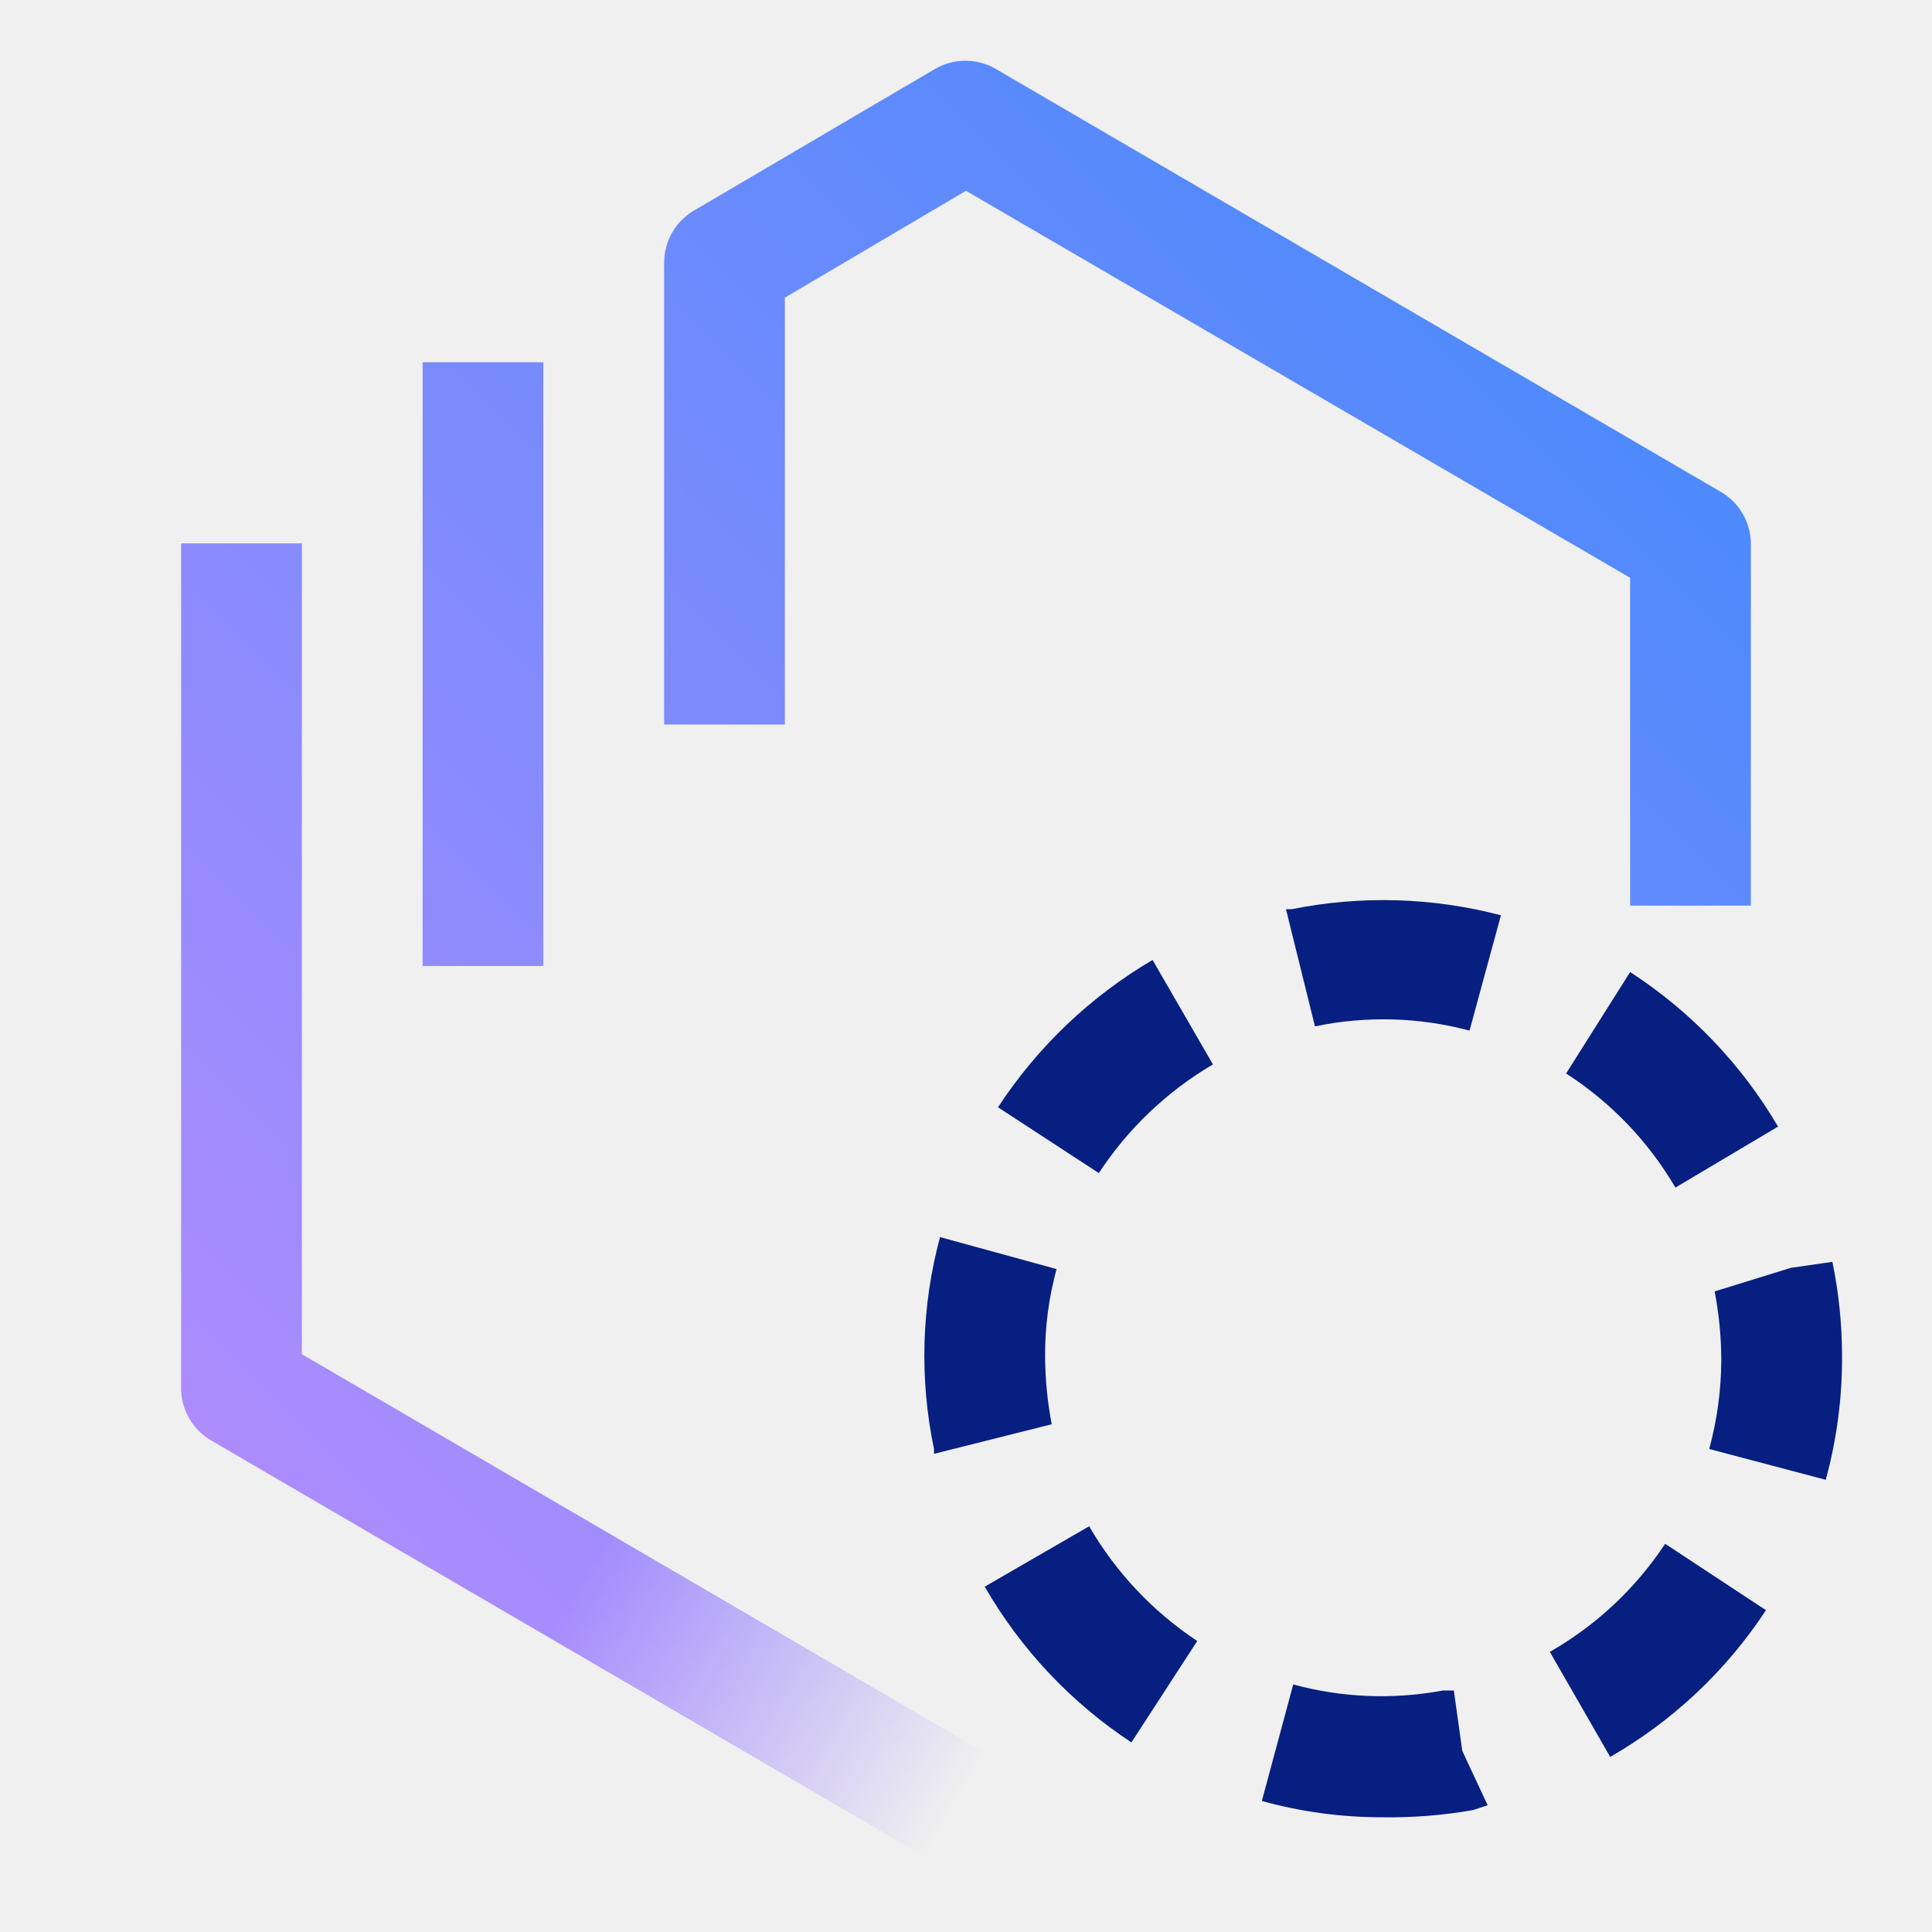
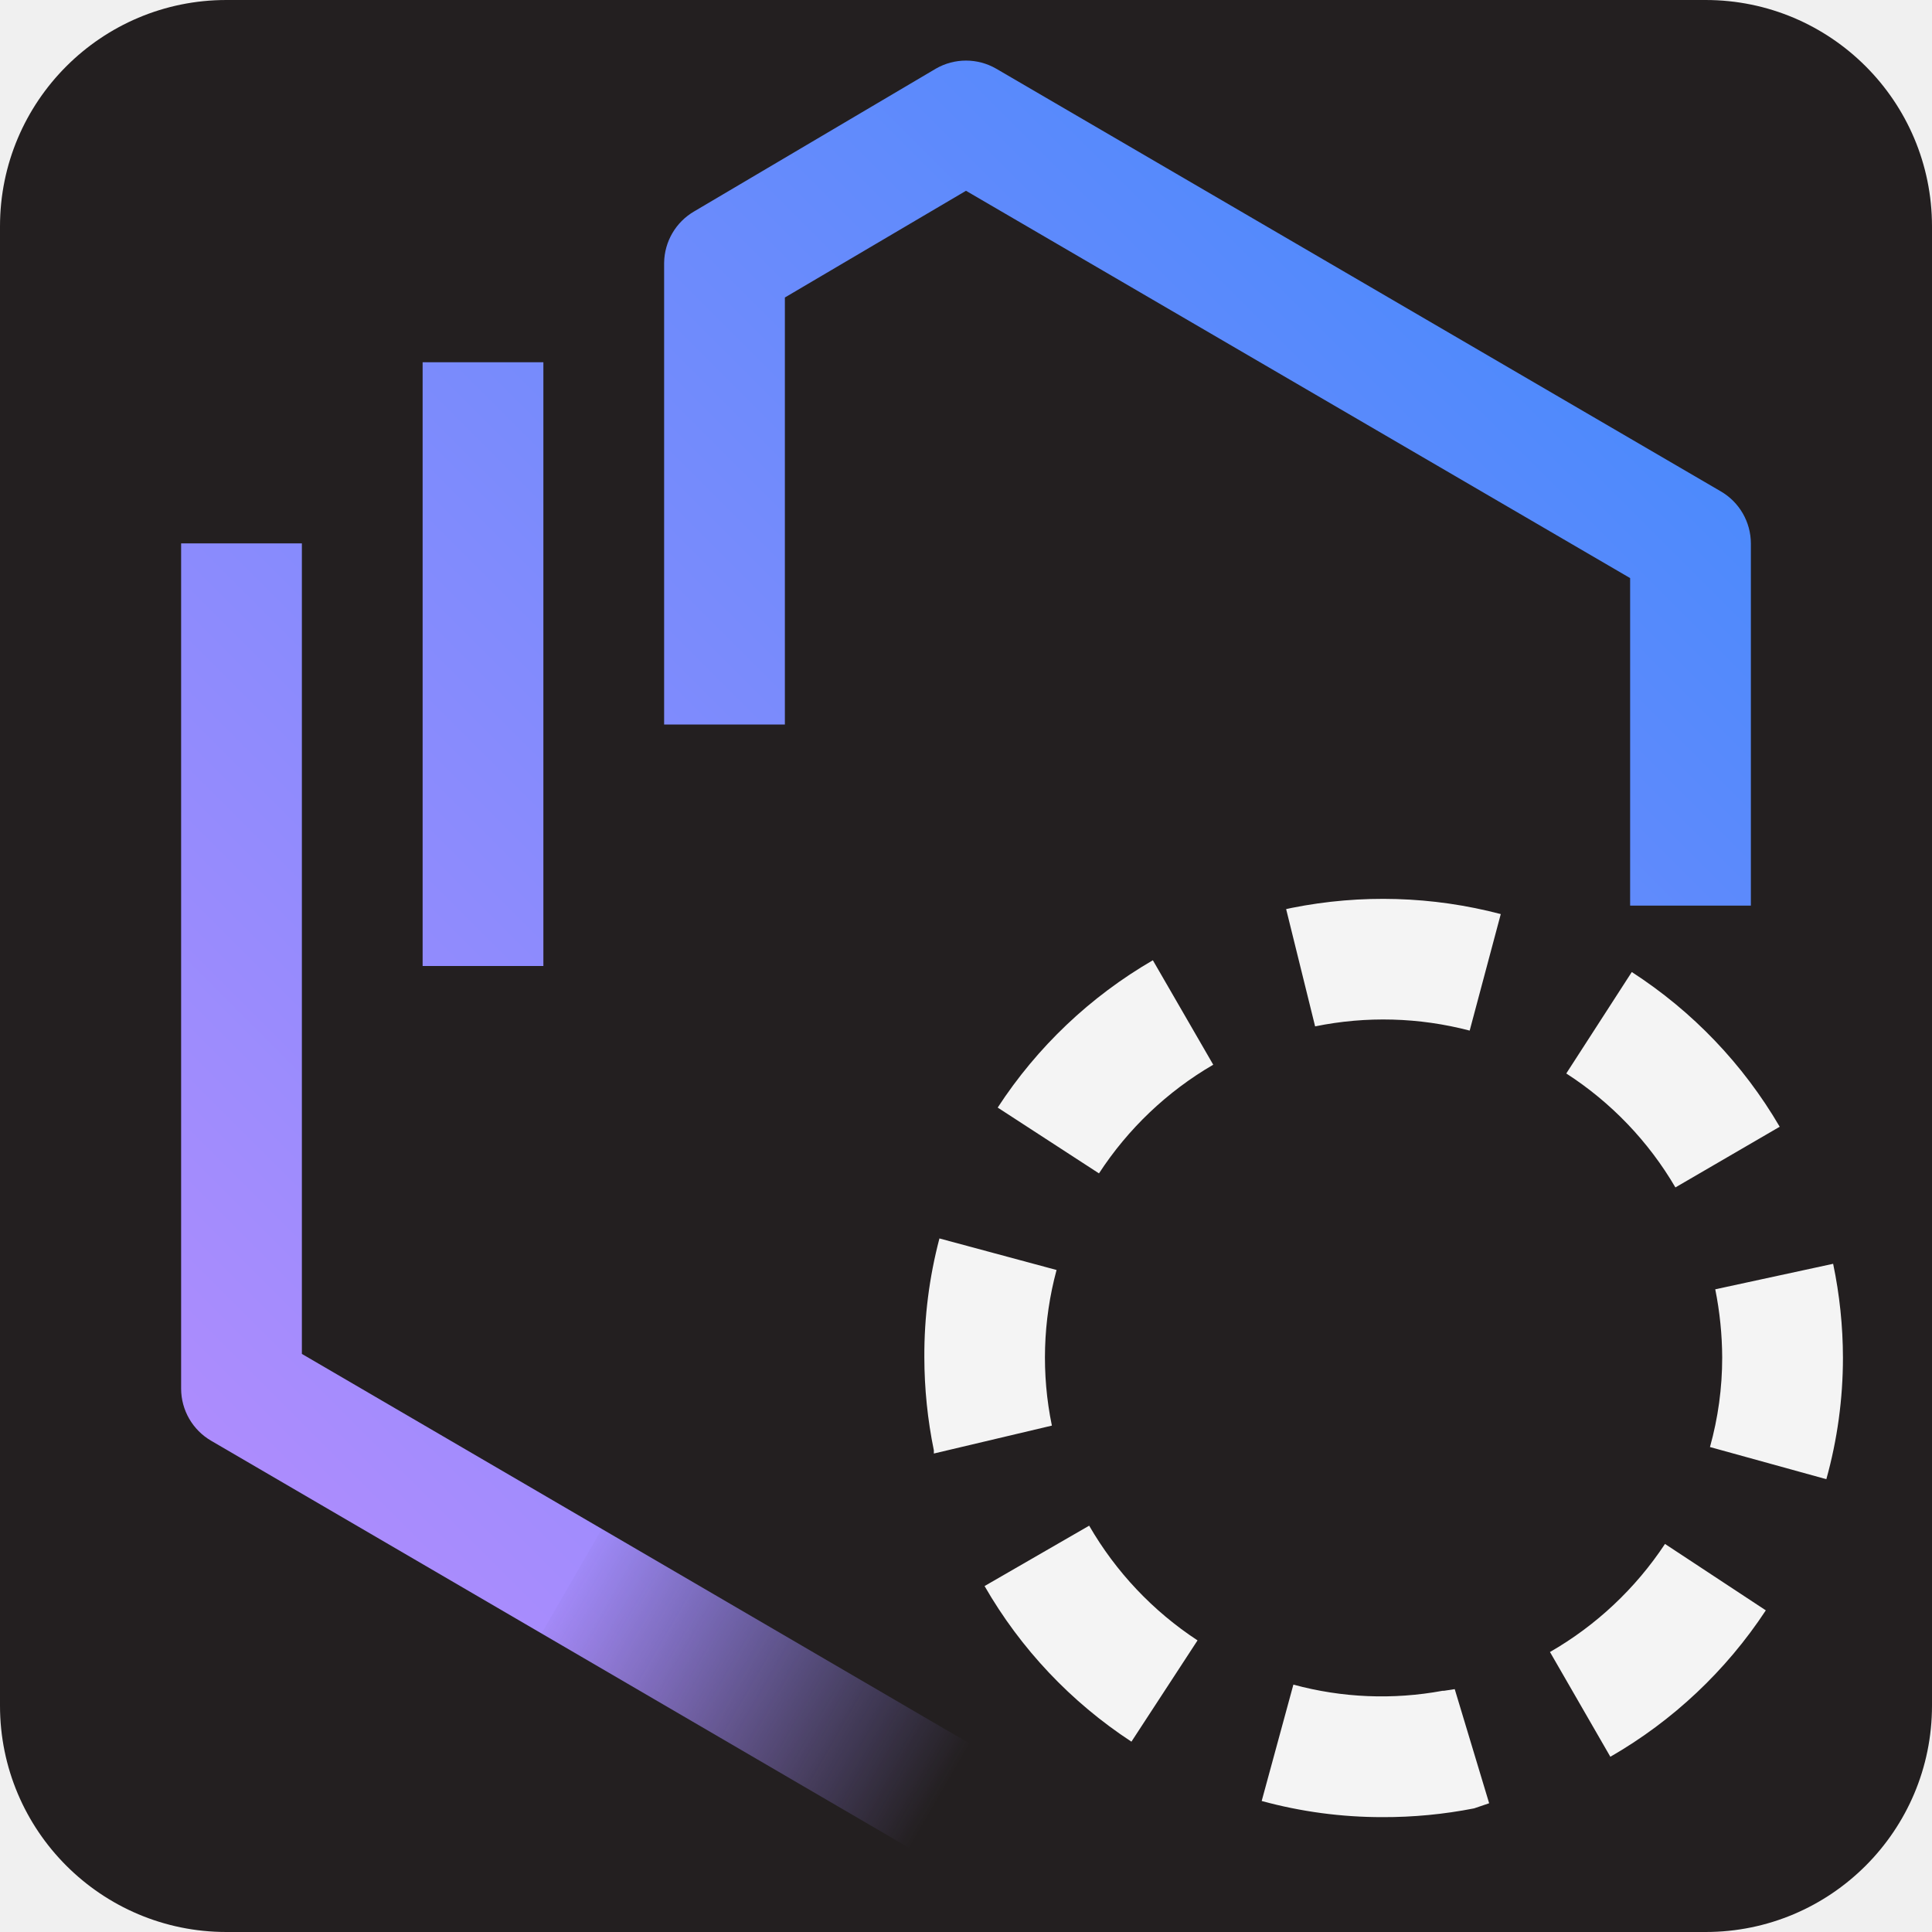
- <svg xmlns="http://www.w3.org/2000/svg" viewBox="0 0 32 32">
+ <svg xmlns="http://www.w3.org/2000/svg" id="Layer_1" data-name="Layer 1" viewBox="0 0 128 128">
  <defs>
-     <style>.cls-1{fill:#fff;}.cls-2{fill:url(#linear-gradient);}.cls-3{fill:#061f80;}.cls-4{mask:url(#mask);}.cls-5{fill:url(#linear-gradient-2);}</style>
-     <linearGradient id="linear-gradient" x1="-32.89" y1="2.17" x2="-29.02" y2="4.4" gradientTransform="matrix(0.5, 1.56, -0.87, 0.9, 31.09, 73.98)" gradientUnits="userSpaceOnUse">
+     <style>.cls-1{fill:#fff;}.cls-2{fill:url(#linear-gradient);}.cls-3{fill:#231f20;}.cls-4{fill:#f4f4f4;}.cls-5{mask:url(#mask);}.cls-6{fill:url(#linear-gradient-2);}</style>
+     <linearGradient id="linear-gradient" x1="79.53" y1="130.54" x2="94.99" y2="139.47" gradientTransform="matrix(0.5, 1.56, -0.87, 0.9, 124.37, -144.26)" gradientUnits="userSpaceOnUse">
      <stop offset="0" stop-opacity="0" />
      <stop offset="0.9" />
    </linearGradient>
-     <mask id="mask" x="0" y="0" width="32" height="32" maskUnits="userSpaceOnUse">
-       <path class="cls-1" d="M29,15H27V9.57L16,3.16,13,4.93V12H11V4.35a1,1,0,0,1,.49-.86l4-2.35a1,1,0,0,1,1,0l12,7A1,1,0,0,1,29,9Z" />
-       <rect class="cls-1" x="7" y="6" width="2" height="10" />
-       <path class="cls-1" d="M15.5,30.86l-12-7A1,1,0,0,1,3,23V9H5V22.43l11.5,6.71Z" />
-       <rect class="cls-2" x="11.25" y="24.5" width="3.05" height="8.06" transform="translate(-18.32 25.33) rotate(-60)" />
+     <mask id="mask" x="0" y="0" width="128" height="128" maskUnits="userSpaceOnUse">
+       <path class="cls-1" d="M116,60h-8V38.3L64,12.64,52,19.71V48H44V17.42A4,4,0,0,1,46,14L62,4.55a4,4,0,0,1,4,0l48,28A4,4,0,0,1,116,36Z" />
+       <rect class="cls-1" x="28" y="24" width="8" height="40" />
+       <path class="cls-1" d="M62,123.46l-48-28A4,4,0,0,1,12,92V36h8V89.7l46,26.84Z" />
+       <rect class="cls-2" x="44.99" y="98" width="12.2" height="32.25" transform="translate(-73.29 101.3) rotate(-60)" />
    </mask>
-     <linearGradient id="linear-gradient-2" y1="32" x2="32" gradientUnits="userSpaceOnUse">
+     <linearGradient id="linear-gradient-2" y1="128" x2="128" gradientUnits="userSpaceOnUse">
      <stop offset="0.1" stop-color="#b98cfd" />
      <stop offset="0.9" stop-color="#418afc" />
    </linearGradient>
  </defs>
-   <g id="Modifier">
-     <path class="cls-3" d="M22.9,30.1a7.46,7.46,0,0,1-2-.27l.52-1.93A5.56,5.56,0,0,0,23.9,28h0l.18,0,.14,1,.42.9-.24.08A8,8,0,0,1,22.9,30.1Zm3.77-1-1-1.74a5.64,5.64,0,0,0,1.91-1.79l1.67,1.1A7.63,7.63,0,0,1,26.67,29.1Zm-7.93-.24a7.69,7.69,0,0,1-2.43-2.58l1.73-1a5.71,5.71,0,0,0,1.79,1.9Zm11.5-4.35L28.31,24a5.68,5.68,0,0,0,.2-1.48,6.1,6.1,0,0,0-.11-1.13L29.66,21l.69-.1a7.72,7.72,0,0,1,.16,1.56A7.61,7.61,0,0,1,30.24,24.51Zm-14.77-.43V24a7.55,7.55,0,0,1,.1-3.51l1.93.53a5.37,5.37,0,0,0-.19,1.44,6.1,6.1,0,0,0,.11,1.13Zm12.28-4.41a5.64,5.64,0,0,0-1.81-1.89L27,16.1a7.69,7.69,0,0,1,2.45,2.56Zm-9.55-.24-1.67-1.09a7.75,7.75,0,0,1,2.56-2.44l1,1.73A5.74,5.74,0,0,0,18.2,19.43Zm6.14-2.36A5.54,5.54,0,0,0,21.78,17l-.48-1.94.09,0a7.69,7.69,0,0,1,3.47.1Z" />
-   </g>
-   <g id="_15_grid" data-name="15° grid">
-     <g class="cls-4">
-       <rect class="cls-5" width="32" height="32" />
-     </g>
+   <rect class="cls-3" width="128" height="128" rx="15" />
+   <path class="cls-4" d="M91.59,120.39a30.24,30.24,0,0,1-8-1.07l2.1-7.71a22.23,22.23,0,0,0,9.88.41l.09,0,.72-.11,2.28,7.56-1,.34A31,31,0,0,1,91.59,120.39Zm15.1-4-4-6.94a22.69,22.69,0,0,0,7.62-7.16l6.68,4.4A30.57,30.57,0,0,1,106.69,116.39Zm-31.73-1a30.47,30.47,0,0,1-9.73-10.31l6.93-4a22.6,22.6,0,0,0,7.18,7.6ZM121,98l-7.71-2.13a22,22,0,0,0,.81-5.92,23.37,23.37,0,0,0-.46-4.53l7.81-1.69a30.59,30.59,0,0,1,.65,6.22A30,30,0,0,1,121,98ZM61.87,96.3l0-.21a31,31,0,0,1-.63-6.16,30.39,30.39,0,0,1,1-7.88L70,84.14a22.28,22.28,0,0,0-.31,10.31ZM111,78.67a22.5,22.5,0,0,0-7.23-7.55l4.34-6.72a30.5,30.5,0,0,1,9.8,10.25Zm-38.19-.93L66.1,73.38a30.56,30.56,0,0,1,10.28-9.76l4,6.92A22.6,22.6,0,0,0,72.81,77.74Zm24.56-9.46A22.56,22.56,0,0,0,87.13,68l-1.92-7.77.37-.08a30.76,30.76,0,0,1,13.85.41Z" />
+   <g class="cls-5">
+     <rect class="cls-6" width="128" height="128" />
  </g>
</svg>
